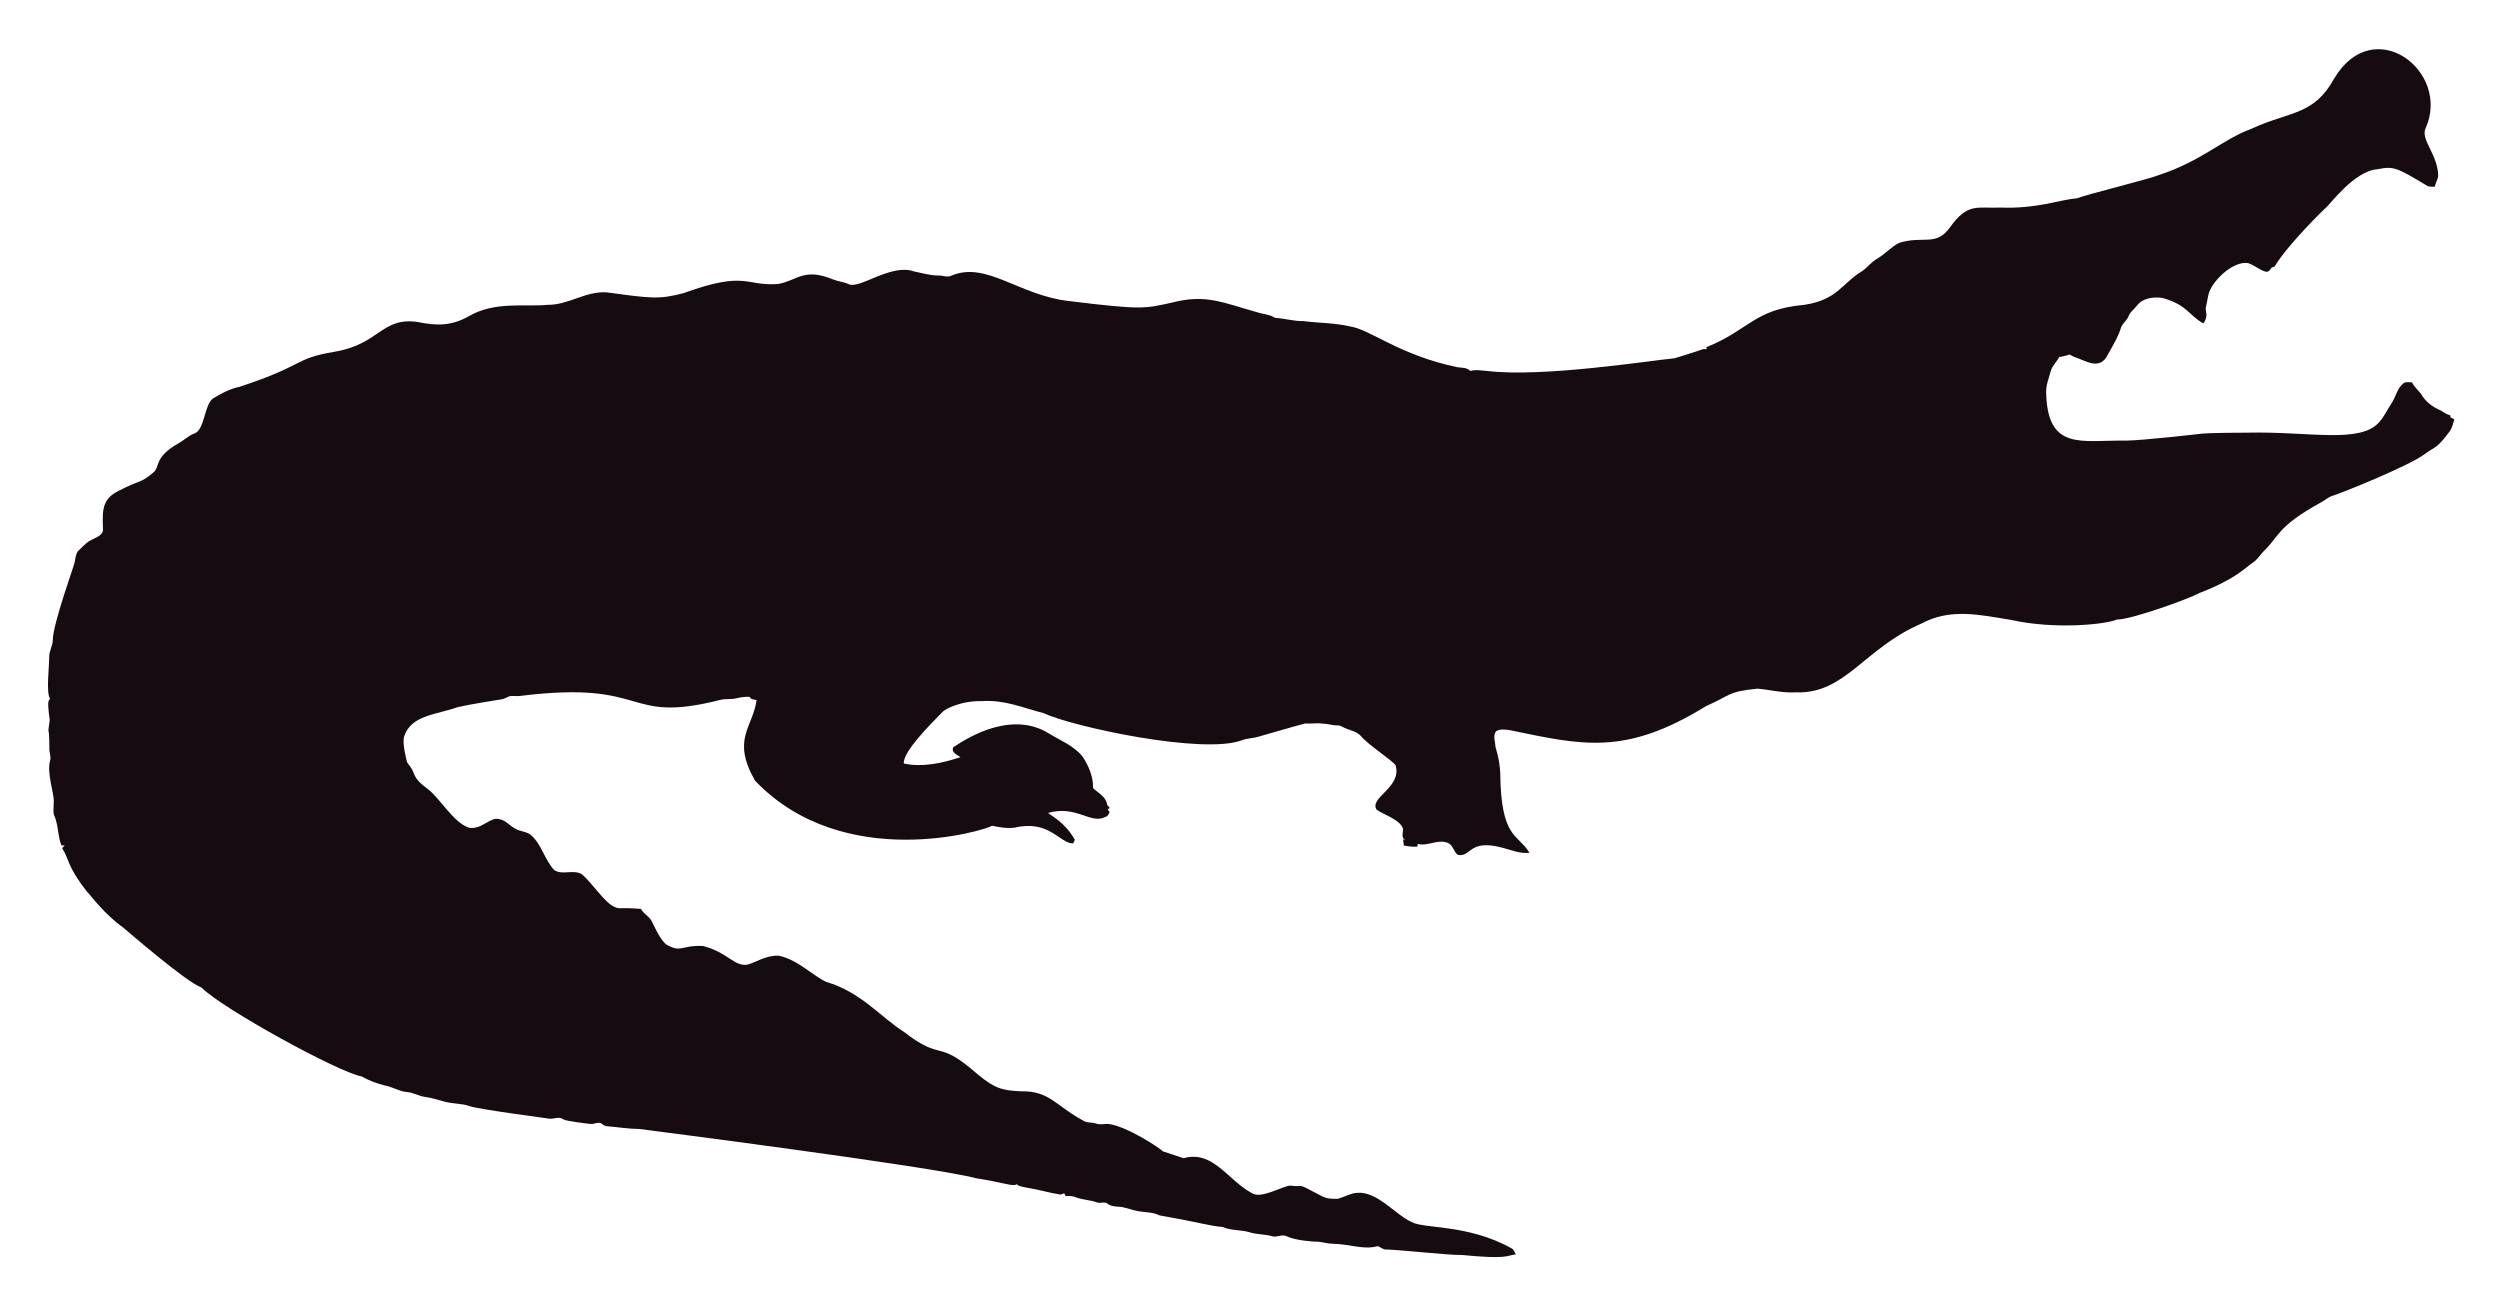
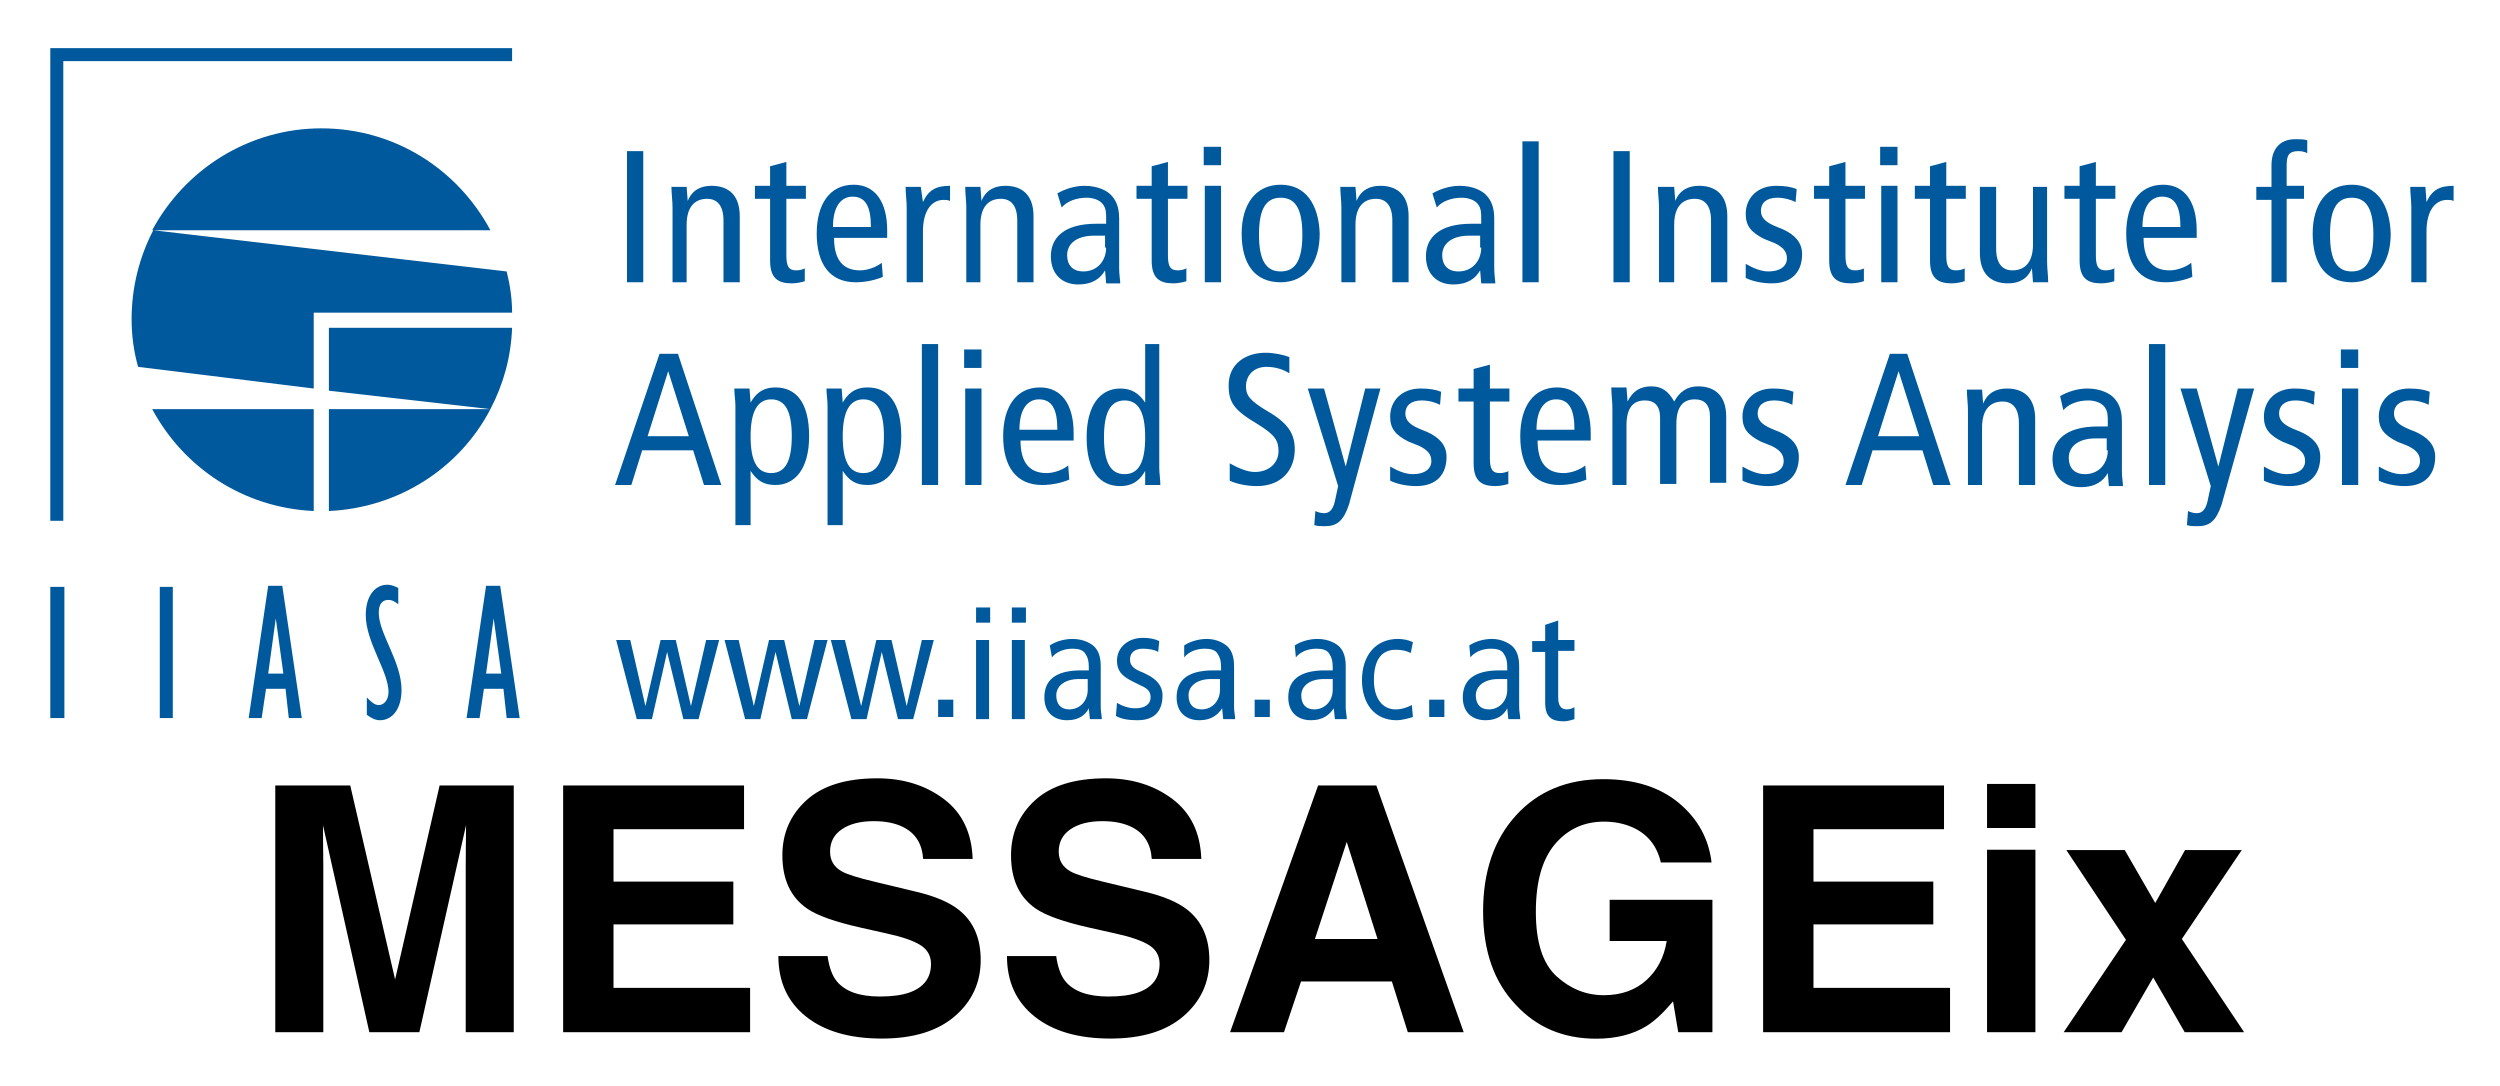
- <svg xmlns="http://www.w3.org/2000/svg" role="img" viewBox="-18.65 -23.65 2659.80 1387.30">
-   <path fill="#160B10" d="M2562.057 112.664c-5.93 12.226 13.089 27.649 13.408 51.328-.967 3.791-2.837 7.289-3.816 11.093-2.417-.267-4.923.089-7.226-.636-33.512-20.05-36.245-21.483-53.631-18.038-24.88 1.775-51.012 38.147-54.547 40.579-1 .685-40.963 39.485-54.967 62.993-1.056.331-2.086.661-3.078 1.005-1.45 2.188-3.295 5.317-6.386 4.363-6.755-1.794-12.047-7.022-18.687-9.083-14.172-2.325-33.569 14.577-40.185 28.126-2.76 5.432-2.862 11.614-4.401 17.415-2.078 5.918 3.558 9.203-2.964 18.611-15.758-8.651-16.89-19.671-43.645-27.108-9.541-1.323-21.002.025-27.146 8.345-2.9 3.956-7.454 6.64-8.994 11.487-1.705 4.223-5.788 6.857-7.569 10.978-3.219 10.775-9.274 20.417-14.705 30.186-7.484 15.043-21.458 7.113-29.639 3.893-3.549-1.501-7.378-2.404-10.482-4.745-3.613 1.31-7.378 2.124-11.131 2.799-2.9 5.19-7.62 9.362-9.184 15.252-1.972 7.442-5.139 14.807-4.771 22.656 1.426 62.435 37.744 50.23 84.657 50.985 18.427-.238 76.659-6.917 77.661-7.06 10.315-1.512 51.103-1.387 52.104-1.425 64.718-1.507 119.253 12.017 139.725-10.991 5.622-6.144 8.955-13.878 13.598-20.735 4.617-7.073 5.915-16.893 13.662-21.562 2.519-.687 5.19-.305 7.81-.242 2.481 5.406 7.582 8.854 10.609 13.891 4.503 7.467 12.047 12.632 19.921 16.041 3.269 1.794 6.144 4.389 9.999 4.936.166.852.369 1.705.598 2.57 1.259.611 2.519 1.208 3.854 1.819-1.196 4.325-2.073 8.854-4.681 12.606-14.981 20.134-15.737 16.079-26.561 24.297-16.513 12.73-90.704 42.38-97.937 44.421-4.63 1.259-8.078 4.719-12.199 6.907-47.689 26.034-44.914 36.755-61.276 51.99-3.969 4.096-6.856 9.273-11.754 12.403-6.886 4.248-16.845 16.908-56.76 32.26-10.994 6.222-73.381 28.559-87.544 28.177-12.182 5.289-66.295 10.873-113.113.394-34.047-5.52-64.247-12.539-95.05 3.905-61.045 26.219-81.054 75.205-133.67 73.195-13.739.903-27.159-2.684-40.745-3.943-32.756 3.396-26.951 6.432-54.687 18.547-86.536 53.421-132.198 41.426-208.888 25.607-4.859-.636-10.304-1.616-14.68 1.259-3.511 4.999-.687 11.232-.509 16.804 2.76 8.879 4.605 18.076 5.037 27.388.678 70.703 18.876 64.615 31.064 85.038-10.38 1.31-20.137-3.346-30.008-5.724-35.054-8.942-31.959 10.974-46.367 7.887-4.376-3.651-5.076-10.864-10.94-12.886-10.482-3.893-20.875 4.033-31.37 1.285-.165.725-.483 2.163-.649 2.875-4.834.432-9.592-.331-14.311-1.196-.153-2.201-.407-4.401-.751-6.551.7.127 2.112.382 2.824.509-5.368-1.387-2.926-7.48-2.862-11.411-2.581-10.171-21.93-15.743-28.266-20.735-7.896-13.101 27.192-23.356 20.29-47.143-4.808-6.385-29.888-22.164-37.17-31.395-4.783-5.063-12.047-5.813-18.013-8.815-1.972-.827-3.791-2.315-6.017-2.239-5.597.191-10.965-1.781-16.537-1.908-6.208-.878-12.441.318-18.661-.076-6.376 1.51-49.471 13.993-49.471 13.993-5.775 1.781-11.97 1.603-17.631 3.791-41.153 15.671-180.401-14.399-211.051-28.838-22.477-5.819-41.27-14.396-65.945-12.772-23.033-.496-39.521 9.215-41.101 11.08-14.156 14.382-42.805 43.009-41.597 55.297 9.881 2.049 27.067 4.244 60.297-6.755-3.6-2.633-10.164-4.859-7.683-10.52 30.91-20.96 69.478-34.528 101.385-14.896 12.454 7.683 26.879 13.128 36.241 24.907 6.449 9.897 11.461 21.384 11.08 33.43 5.483 5.19 14.184 9.464 14.96 17.771.954 1.132 1.883 2.239 2.9 3.371-.56.344-1.679 1.03-2.251 1.361.674 1.081 1.336 2.15 2.022 3.244-1.157 2.112-2.252 4.643-4.923 5.037-15.167 7.923-30.412-12.885-60.589-4.414 4.515 3.914 17.957 10.035 28.495 28.596-.623 1.285-1.221 2.582-1.781 3.893-14.581-.066-25.26-25.439-62.103-16.83-8.065 1.081-16.27-.28-24.119-2.048-5.689 4.616-157.704 51.097-252.241-47.919-25.462-44.516-2.105-56.742 1.616-85.776-2.646-.598-6.259-.445-7.429-3.447-4.834-.216-9.63.547-14.311 1.666-5.343 1.336-10.927.254-16.283 1.527-104.921 26.598-73.475-21.586-213.976-4.058-3.638.483-7.327-.471-10.927.267-2.722 1.043-5.203 2.786-8.129 3.244-1.005.139-35.568 5.632-46.749 8.332-23.248 8.245-49.669 8.494-57.027 31.013-2.544 7.127 2.495 25.23 2.659 26.23.509 2.748 2.964 4.529 4.274 6.907 5.125 7.002 1.576 10.814 17.186 22.287 13.483 9.569 27.903 36.42 44.764 41.877 13.652 2.389 22.508-11.842 32.107-9.146 7.022 1.107 11.334 7.276 17.415 10.317 5.356 3.193 12.365 2.633 17.033 7.162 11.029 10.189 14.018 26.078 24.284 36.878 8.765 5.47 19.972-.979 28.965 4.071 11.309 9.233 25.045 31.634 35.809 35.287 4.836 2.294 4.589-.02 27.477 1.832 2.226 4.796 7.327 7.085 10.253 11.347 2.611 3.387 8.633 20.294 16.715 26.574 16.075 9.185 15.426.491 38.875 1.488 26.056 6.667 32.977 21.713 46.774 19.997 8.688-1.942 19.833-10.206 33.646-9.68 20.419 4.043 37.013 21.857 50.896 27.986 36.199 10.4 58.502 37.92 82.062 52.817 43.011 33.213 34.403 6.396 79.034 45.566 18.208 15.125 26.246 17.04 45.986 17.936 30.318-.751 37.93 16.193 65.525 30.81 4.134 3.155 9.541 1.844 14.196 3.498 4.147 1.463 8.51.394 12.772.369 18.974 1.87 55.059 25.539 58.465 29.232 7.353 2.353 14.667 4.91 22.02 7.276 31.527-8.837 46.862 23.524 72.916 37.323 9.817 6.052 31.604-7.299 40.338-8.179 17.829 2.357 3.781-4.531 33.392 11.016 5.241 3.066 11.589 3.218 17.504 3.028 6.869-1.921 13.204-5.852 20.48-6.348 21.245-1.942 41.314 23.767 57.816 30.975 12.756 7.578 60.29 2.089 106.638 28.189 2.366 1.298 3.155 4.007 4.3 6.284-10.435 1.423-8.676 5.392-56.964.7-16.115.199-61.486-5.252-82.52-5.953-2.824-.572-4.91-3.04-7.772-3.397-15.269 4.072-27.792-2.198-48.492-2.671-5.546-.102-10.825-2.201-16.359-2.162-2.762-.015-21.848-1.008-32.323-6.004-4.758-1.972-9.668 1.654-14.476.293-7.747-2.315-16.003-1.781-23.737-4.121-9.541-3.104-20.277-1.692-29.41-5.865-12.12-.691-23.98-4.714-66.899-12.25-6.984-3.625-14.985-3.091-22.516-4.49-7.416-1.145-14.324-4.643-21.892-4.821-3.727-.204-7.632-.649-10.698-2.939-3.206-2.951-7.645-.127-11.334-1.539-7.531-2.798-15.774-2.646-23.203-5.712-3.282-1.298-6.844-1.17-10.278-1.081-.394-.763-1.183-2.264-1.577-3.015-1.285.636-2.608 1.119-3.982 1.45-12.263-1.87-24.131-5.674-36.394-7.467-3.46-.903-7.404-1.005-10.113-3.6-3.831 2.97-12.398-1.54-43.747-6.411-46.335-12.483-357.594-52.295-357.594-52.295-11.716-.14-23.317-2.023-34.982-3.015-2.442-.127-4.211-1.844-6.068-3.18-3.753-1.387-7.467 1.336-11.271.789-2.02-.195-26.027-2.946-28.838-4.923-4.592-3.587-10.278.216-15.367-.738-2.203-.387-74.203-9.818-84.135-13.242-8.243-2.989-17.224-2.379-25.658-4.529-7.162-1.895-14.209-4.274-21.574-5.254-6.92-.878-13.001-4.923-20.035-5.266-8.319-.878-15.443-5.826-23.648-7.073-8.256-2.252-16.448-5.037-23.775-9.49-23.552-3.584-149.518-72.739-170.649-94.63-16.013-5.37-81.914-62.745-82.914-63.439-21.039-15.096-34.147-33.758-38.964-38.595-21.778-27.726-18.854-34.892-26.396-46.215.916-1.018 1.832-2.01 2.748-3.015-1.145.038-2.29.076-3.435.14-3.651-8.676-3.18-18.28-6.042-27.172-2.062-7.913-2.975-1.701-2.175-19.526.634-7.664-7.675-30.697-3.931-43.518 1.348-4.16-.814-8.281-.751-12.454.068-28.882-2.418-11.02.394-30.657-3.041-22.85-1.09-20.042.305-22.719-4.294-7.378-.844-32.606-.89-44.586-.025-6.246 3.714-11.741 3.867-17.962 0-16.859 22.775-79.378 23.076-82.113 1.056-4.198 1.043-9.032 3.778-12.568 4.338-3.74 7.874-8.485 13.052-11.169 4.745-2.913 11.411-4.172 13.471-10.088.043-16.362-3.503-32.575 15.532-42.157 25.219-13.344 23.115-7.424 38.34-20.379 6.931-5.754.059-15.764 26.434-30.772 5.915-3.129 10.622-8.281 17.046-10.507 11.015-3.661 10.497-31.892 20.099-37.437 8.612-5.33 17.796-10.113 27.795-12.148 71.433-23.584 56.818-29.805 100.939-37.31 48.019-7.907 49.805-36.895 88.244-31.777 19.858 4.163 35.994 4.605 54.61-5.953 27.665-16.35 60.97-9.859 83.919-12.212 22.172.42 41.279-15.29 63.693-13.191 46.138 6.272 54.878 7.691 80.993.738 67.442-24.31 65.094-7.128 100.634-9.706 20.946-3.875 27.233-17.596 58.388-4.91 5.368 2.188 11.283 2.595 16.575 5.025 11.553 5.818 45.215-22.204 69.43-13.535 8.676 1.717 17.262 4.401 26.205 4.401 4.49-.216 9.083 2.252 13.446.293 37.015-16.156 72.304 20.872 125.096 26.815 80.305 9.923 81.3 7.845 110.289 1.603 36.266-9.336 54.189.413 92.111 10.902 5.775 1.717 12.11 1.984 17.237 5.47 10.075.458 19.844 3.638 29.983 3.396 16.588 2.163 33.506 1.819 49.853 5.686 21.982 3.418 52.115 30.498 114.347 43.441 4.681.572 9.999.28 13.586 3.956 5.864-1.844 12.047-.267 18.038-.025 59.148 7.176 174.934-11.359 199.106-13.471 9.82-3.218 19.819-5.966 29.576-9.452 1.488-.674 3.155-.356 4.758-.229-.115-.522-.356-1.577-.483-2.099 45.944-18.548 50.589-40.213 103.827-45.057 35.891-5.17 40.645-23.282 61.836-35.809 5.712-3.969 9.897-9.808 16.028-13.281 8.408-4.872 14.82-12.555 23.559-16.931 25.605-7.944 38.867 4.305 53.847-16.257 19.089-26.933 29.276-20.168 53.605-21.256 38.819 1.522 63.061-8.345 81.948-9.935 11.484-4.495 77.877-20.69 87.061-24.742 45.297-14.857 67.746-37.884 97.505-48.848 42.187-19.404 67.008-14.225 88.74-53.694 41.891-70.568 124.443-7.946 97.366 52.7z" />
+ <svg xmlns="http://www.w3.org/2000/svg" role="img" viewBox="-2.94 -2.94 230.62 100.12">
+   <path fill="#00599D" d="M83.6 61.6H85v1.6h-1.4v-1.6zm29.2 1.6h1.4v-1.6h-1.4v1.6zm16.1 0h1.4v-1.6h-1.4v1.6zm-66.7-7.1l-1.4 6.1-1.4-6.1H58l-1.4 6.1-1.4-6.1h-1.3l1.9 7.3h1.4l1.4-6.2 1.5 6.2h1.4l1.9-7.3h-1.2zm10 0l-1.4 6.1-1.4-6.1H68l-1.4 6.1-1.4-6.1h-1.3l1.9 7.3h1.4l1.4-6.2 1.5 6.2h1.4l1.9-7.3h-1.2zm9.9 0l-1.4 6.1-1.4-6.1h-1.4l-1.4 6.1-1.5-6.1h-1.3l1.9 7.3H77l1.4-6.2 1.5 6.2h1.4l1.9-7.3h-1.1zm5 0h1.2v7.3h-1.2v-7.3zm0-3h1.3v1.4h-1.3v-1.4zm3.3 3h1.2v7.3h-1.2v-7.3zm0-3h1.3v1.4h-1.3v-1.4zm3.7 4.6c.4-.5 1.1-.8 1.9-.8.5 0 1 .1 1.2.5.2.3.3.6.3 1.2v.3h-.7c-2.5 0-3.4 1-3.4 2.5 0 1.4.9 2.1 2.1 2.1 1.1 0 1.7-.5 2-1.1l.1 1h1.1c0-.3-.1-.7-.1-1.1v-3.8c0-1-.3-1.5-.6-1.8-.2-.2-.9-.7-2-.7-.7 0-1.5.2-2.1.6l.2 1.1zm3.3 3c0 1-.7 1.8-1.7 1.8-.8 0-1.2-.5-1.2-1.3s.7-1.5 2.1-1.5h.8v1zm2.6 2.4c.5.3 1.2.4 2 .4 1.7 0 2.3-1 2.3-2.3 0-.9-.6-1.5-1.4-1.9l-.4-.2c-.8-.3-1.2-.6-1.2-1.2s.4-1 1.2-1c.5 0 1.1.1 1.4.3l.1-1c-.4-.2-.9-.3-1.5-.3-1.4 0-2.4.9-2.4 2.1 0 .9.4 1.4 1.4 1.9l.8.4c.7.3.9.6.9 1.1 0 .6-.5 1-1.4 1-.6 0-1.2-.2-1.7-.5l-.1 1.2zm6.3-5.4c.4-.5 1.1-.8 1.9-.8.5 0 1 .1 1.2.5.2.3.3.6.3 1.2v.3h-.7c-2.5 0-3.4 1-3.4 2.5 0 1.4.9 2.1 2.1 2.1 1.1 0 1.7-.5 2.1-1.1l.1 1h1.1c0-.3-.1-.7-.1-1.1v-3.8c0-1-.3-1.5-.6-1.8-.2-.2-.9-.7-1.9-.7-.7 0-1.5.2-2.1.6v1.1zm3.3 3c0 1-.7 1.8-1.7 1.8-.8 0-1.2-.5-1.2-1.3s.7-1.5 2.1-1.5h.8v1zm7-3c.4-.5 1.1-.8 1.9-.8.5 0 1 .1 1.2.5.2.3.3.6.3 1.2v.3h-.7c-2.5 0-3.4 1-3.4 2.5 0 1.4.9 2.1 2.1 2.1 1.1 0 1.7-.5 2.1-1.1l.1 1h1.1c0-.3-.1-.7-.1-1.1v-3.8c0-1-.3-1.5-.6-1.8-.2-.2-.9-.7-2-.7-.7 0-1.5.2-2.1.6l.1 1.1zm3.4 3c0 1-.7 1.8-1.7 1.8-.8 0-1.2-.5-1.2-1.3s.7-1.5 2.1-1.5h.8v1zm7.4-4.4c-.4-.2-.9-.3-1.4-.3-2 0-3.3 1.5-3.3 3.8 0 2.1 1.1 3.7 3.2 3.7.5 0 1.2-.2 1.5-.3l-.1-1.1c-.4.2-.9.4-1.5.4-1.2 0-2-1-2-2.7 0-2 .8-2.8 2-2.8.6 0 1 .1 1.4.3l.2-1zm5.3 1.4c.4-.5 1.1-.8 1.9-.8.5 0 1 .1 1.2.5.2.3.3.6.3 1.2v.3h-.7c-2.5 0-3.4 1-3.4 2.5 0 1.4.9 2.1 2.1 2.1 1.1 0 1.7-.5 2-1.1l.1 1h1.1c0-.3-.1-.7-.1-1.1v-3.8c0-1-.3-1.5-.6-1.8-.2-.2-.9-.7-1.9-.7-.7 0-1.5.2-2.1.6l.1 1.1zm3.4 3c0 1-.7 1.8-1.7 1.8-.8 0-1.2-.5-1.2-1.3s.7-1.5 2.1-1.5h.8v1zm6.2 1.6c-.2.1-.4.2-.7.2-.5 0-.8-.3-.8-1.1v-4.3h1.5v-1h-1.5v-1.8l-1.2.4v1.5h-1.2v1h1.2v4.7c0 1.3.6 1.7 1.7 1.7.3 0 .7-.1 1-.2v-1.1zM54.9 23.1h1.5V11h-1.5v12.1zm4 0h1.5v-5.3c0-1.6.7-2.4 1.9-2.4.9 0 1.5.6 1.5 2v5.7h1.5V17c0-1.9-1-2.8-2.6-2.8-1 0-1.8.4-2.2 1.4l-.1-1.3H59c0 .6.1 1.3.1 1.9v6.9zm12.5-1.3c-.3.1-.5.2-.9.2-.7 0-.9-.4-.9-1.4v-5.2h1.8v-1.2h-1.8V12l-1.5.4v1.8h-1.4v1.2h1.4v5.7c0 1.6.7 2.1 2 2.1.4 0 .9-.1 1.2-.2v-1.2zm7.5-2.7v-.8c0-2.6-1.1-4.2-3.1-4.2-2.2 0-3.4 1.8-3.4 4.5 0 2.8 1.2 4.5 3.6 4.5.9 0 1.8-.2 2.5-.5l-.1-1.3c-.5.4-1.3.7-2 .7-1.6 0-2.4-1-2.4-3h4.9zm-5-1.1c0-2.1.9-2.8 1.8-2.8 1.2 0 1.7.9 1.7 2.8h-3.5zm6.8 5.1h1.5v-4.7c0-1.9.8-2.9 1.9-2.9.2 0 .4 0 .6.1v-1.4c-1.3 0-2 .4-2.5 1.5l-.2-1.4h-1.4c0 .6.1 1.3.1 1.9v6.9zm5.3 0h1.5v-5.3c0-1.6.7-2.4 1.9-2.4.9 0 1.5.6 1.5 2v5.7h1.5V17c0-1.9-1-2.8-2.6-2.8-1 0-1.8.4-2.2 1.4l-.1-1.3h-1.4c0 .6.1 1.3.1 1.9v6.9zm9-6.9c.5-.6 1.4-.9 2.3-.9.6 0 1.2.2 1.5.6.3.4.3.8.3 1.4v.4h-.9c-3 0-4.2 1.3-4.2 3s1.1 2.6 2.5 2.6 2.1-.6 2.5-1.3l.1 1.2h1.3c0-.3-.1-.8-.1-1.4v-4.6c0-1.2-.4-1.8-.8-2.2-.3-.3-1.1-.8-2.4-.8-.9 0-1.8.3-2.5.7l.4 1.3zm4.1 3.7c0 1.2-.8 2.2-2.1 2.2-1 0-1.5-.6-1.5-1.5 0-1 .8-1.8 2.5-1.8h1v1.1zm7.5 1.9c-.3.1-.5.2-.9.2-.7 0-.9-.4-.9-1.4v-5.2h1.8v-1.2h-1.8V12l-1.5.4v1.8h-1.4v1.2h1.4v5.7c0 1.6.7 2.1 2 2.1.4 0 .9-.1 1.2-.2v-1.2zm3.1-11.2h-1.6v1.7h1.6v-1.7zm-1.5 12.5h1.5v-8.9h-1.5v8.9zm7-9c-2.3 0-3.6 1.8-3.6 4.5 0 2.8 1.2 4.5 3.6 4.5 2.3 0 3.6-1.8 3.6-4.5-.1-2.7-1.3-4.5-3.6-4.5m0 8c-1.4 0-2-1.1-2-3.4s.6-3.4 2-3.4 2 1.1 2 3.4-.6 3.4-2 3.4m5.4 1h1.5v-5.3c0-1.6.7-2.4 1.9-2.4.9 0 1.5.6 1.5 2v5.7h1.5V17c0-1.9-1-2.8-2.6-2.8-1 0-1.8.4-2.2 1.4l-.1-1.3h-1.4c0 .6.1 1.3.1 1.9v6.9zm9-6.9c.5-.6 1.4-.9 2.3-.9.6 0 1.2.2 1.5.6.3.4.3.8.3 1.4v.4h-.9c-3 0-4.2 1.3-4.2 3s1.1 2.6 2.5 2.6 2.1-.6 2.5-1.3l.1 1.2h1.3c0-.3-.1-.8-.1-1.4v-4.6c0-1.2-.4-1.8-.8-2.2-.3-.3-1.1-.8-2.4-.8-.9 0-1.8.3-2.5.7l.4 1.3zm4.1 3.7c0 1.2-.8 2.2-2.1 2.2-1 0-1.5-.6-1.5-1.5 0-1 .8-1.8 2.5-1.8h1v1.1zm3.8 3.2h1.5v-13h-1.5v13zm8.4 0h1.5V11h-1.5v12.1zm4.1 0h1.5v-5.3c0-1.6.7-2.4 1.9-2.4.9 0 1.5.6 1.5 2v5.7h1.5V17c0-1.9-1-2.8-2.6-2.8-1 0-1.8.4-2.2 1.4l-.1-1.3H150c0 .6.1 1.3.1 1.9v6.9zm8.1-.4c.6.3 1.5.5 2.4.5 2 0 2.8-1.2 2.8-2.7 0-1.1-.7-1.8-1.8-2.3l-.5-.2c-1-.4-1.5-.8-1.5-1.5s.5-1.2 1.5-1.2c.7 0 1.3.2 1.7.4l.1-1.2c-.5-.2-1.1-.3-1.9-.3-1.7 0-2.8 1.1-2.8 2.6 0 1.1.5 1.7 1.7 2.3l1 .4c.8.4 1.1.8 1.1 1.4 0 .7-.6 1.2-1.7 1.2-.7 0-1.4-.3-2.1-.7v1.3zm11-.9c-.3.1-.5.2-.9.2-.7 0-.9-.4-.9-1.4v-5.2h1.8v-1.2h-1.8V12l-1.5.4v1.8h-1.4v1.2h1.4v5.7c0 1.6.7 2.1 2 2.1.4 0 .9-.1 1.2-.2v-1.2zm3-11.2h-1.6v1.7h1.6v-1.7zm-1.5 12.5h1.5v-8.9h-1.5v8.9zm7.8-1.3c-.3.1-.5.2-.9.2-.7 0-.9-.4-.9-1.4v-5.2h1.8v-1.2h-1.8V12l-1.5.4v1.8h-1.4v1.2h1.4v5.7c0 1.6.7 2.1 2 2.1.4 0 .9-.1 1.2-.2v-1.2zm7.7-7.5h-1.5v5.3c0 1.6-.7 2.4-1.9 2.4-.9 0-1.5-.6-1.5-2v-5.7h-1.5v6.1c0 1.9 1 2.8 2.6 2.8 1 0 1.8-.4 2.2-1.4l.1 1.3h1.4c0-.6-.1-1.3-.1-1.9v-6.9zm6.1 7.5c-.3.1-.5.2-.9.2-.7 0-.9-.4-.9-1.4v-5.2h1.8v-1.2h-1.8V12l-1.5.4v1.8h-1.4v1.2h1.4v5.7c0 1.6.7 2.1 2 2.1.4 0 .9-.1 1.2-.2v-1.2zm7.5-2.7v-.8c0-2.6-1.1-4.2-3.1-4.2-2.2 0-3.4 1.8-3.4 4.5 0 2.8 1.2 4.5 3.6 4.5.9 0 1.8-.2 2.5-.5l-.1-1.3c-.5.4-1.3.7-2 .7-1.6 0-2.4-1-2.4-3h4.9zm-5-1.1c0-2.1.9-2.8 1.8-2.8 1.2 0 1.7.9 1.7 2.8h-3.5zm11.8 5.1h1.5v-7.7h1.6v-1.2H208v-1.9c0-.9.2-1.3 1.1-1.3.3 0 .7.1.8.2V10c-.3-.1-.7-.1-1.1-.1-1.5 0-2.2 1-2.2 2.4v2h-1.4v1.2h1.4v7.6zm7.5-9c-2.3 0-3.6 1.8-3.6 4.5 0 2.8 1.2 4.5 3.6 4.5 2.3 0 3.6-1.8 3.6-4.5-.1-2.7-1.3-4.5-3.6-4.5m0 8c-1.4 0-2-1.1-2-3.4s.6-3.4 2-3.4 2 1.1 2 3.4-.6 3.4-2 3.4m5.4 1h1.5v-4.7c0-1.9.8-2.9 1.9-2.9.2 0 .4 0 .6.1v-1.4c-1.3 0-2 .4-2.5 1.5l-.1-1.4h-1.4c0 .6.1 1.3.1 1.9v6.9zM57.9 29.7l-4.1 12.1h1.5l1-3.2H61l1 3.2h1.6l-4-12.1h-1.7zm-1.1 7.6l1.9-6 1.9 6h-3.8zm8 8.2h1.5v-5c.6.9 1.2 1.3 2.3 1.3 1.8 0 3.1-1.5 3.1-4.5 0-3.1-1.2-4.5-3.1-4.5-1.3 0-1.9.7-2.3 1.4l-.1-1.3h-1.4c0 .5.1 1.1.1 1.6v11zm3.4-4.8c-1.3 0-1.9-1.1-1.9-3.4 0-2.2.6-3.4 1.9-3.4 1.3 0 1.9 1.1 1.9 3.4s-.6 3.4-1.9 3.4m5.1 4.8h1.5v-5c.6.9 1.2 1.3 2.3 1.3 1.8 0 3.1-1.5 3.1-4.5 0-3.1-1.2-4.5-3.1-4.5-1.3 0-1.9.7-2.3 1.4l-.1-1.3h-1.4c0 .5.1 1.1.1 1.6v11zm3.4-4.8c-1.3 0-1.9-1.1-1.9-3.4 0-2.2.6-3.4 1.9-3.4 1.3 0 1.9 1.1 1.9 3.4s-.6 3.4-1.9 3.4m5.4 1.1h1.5v-13h-1.5v13zm5.5-12.5H86V31h1.6v-1.7zm-1.5 12.5h1.5v-8.9h-1.5v8.9zm10-4V37c0-2.6-1.1-4.2-3.1-4.2-2.2 0-3.4 1.8-3.4 4.5 0 2.8 1.2 4.5 3.6 4.5.9 0 1.8-.2 2.5-.5l-.1-1.3c-.5.4-1.3.7-2 .7-1.6 0-2.4-1-2.4-3h4.9zm-5-1.1c0-2.1.9-2.8 1.8-2.8 1.2 0 1.7.9 1.7 2.8h-3.5zm13.1-7.9h-1.5v5.4c-.6-.9-1.3-1.3-2.3-1.3-1.8 0-3.1 1.5-3.1 4.5 0 3.1 1.2 4.5 3.1 4.5 1.3 0 1.9-.7 2.3-1.4v1.3h1.4c0-.5-.1-1.1-.1-1.6V28.8zm-3.4 5.2c1.3 0 1.9 1.1 1.9 3.4s-.6 3.4-1.9 3.4c-1.3 0-1.9-1.1-1.9-3.4s.6-3.4 1.9-3.4m15.2-4c-.5-.2-1.4-.4-2.2-.4-1.8 0-3.4 1-3.4 3 0 1.6.5 2.3 2.7 3.6 1.6 1 1.9 1.5 1.9 2.5s-.8 1.9-2.2 1.9c-.7 0-1.6-.4-2.3-.8v1.6c.6.3 1.6.5 2.5.5 2.3 0 3.5-1.5 3.5-3.4 0-1.4-.6-2.4-2.5-3.5-1.7-1-2-1.5-2-2.3 0-1 .7-1.8 1.9-1.8.7 0 1.5.2 2.1.6V30zm8.4 2.9H123l-1.8 7.2-2-7.2h-1.5l2.8 9-.3 1.4c-.2.9-.6 1.1-1 1.1-.3 0-.6-.1-.8-.2l-.1 1.3c.3.1.6.1 1 .1 1.1 0 1.7-.5 2.2-2l2.9-10.7zm.9 8.5c.6.3 1.5.5 2.4.5 2 0 2.8-1.2 2.8-2.7 0-1.1-.7-1.8-1.8-2.3l-.5-.2c-1-.4-1.5-.8-1.5-1.5s.5-1.2 1.5-1.2c.7 0 1.3.2 1.7.4l.1-1.2c-.5-.2-1.1-.3-1.9-.3-1.7 0-2.8 1.1-2.8 2.6 0 1.1.5 1.7 1.7 2.3l1 .4c.8.4 1.1.8 1.1 1.4 0 .7-.6 1.2-1.7 1.2-.7 0-1.4-.3-2.1-.7v1.3zm11-.9c-.3.1-.5.2-.9.2-.7 0-.9-.4-.9-1.4v-5.2h1.8v-1.2h-1.8v-2.2l-1.5.4v1.8h-1.4v1.2h1.4v5.7c0 1.6.7 2.1 2 2.1.4 0 .9-.1 1.2-.2v-1.2zm7.5-2.7V37c0-2.6-1.1-4.2-3.1-4.2-2.2 0-3.4 1.8-3.4 4.5 0 2.8 1.2 4.5 3.6 4.5.9 0 1.8-.2 2.5-.5l-.1-1.3c-.5.4-1.3.7-2 .7-1.6 0-2.4-1-2.4-3h4.9zm-5-1.1c0-2.1.9-2.8 1.8-2.8 1.2 0 1.7.9 1.7 2.8h-3.5zm6.8 5.1h1.5v-5.5c0-1.6.6-2.3 1.7-2.3.9 0 1.4.5 1.4 1.6v6.1h1.5v-5.5c0-1.6.6-2.3 1.7-2.3.9 0 1.4.5 1.4 1.6v6.1h1.5v-6.1c0-1.9-1-2.8-2.6-2.8-1 0-1.7.5-2.2 1.4-.5-.9-1.1-1.4-2.1-1.4s-1.7.4-2.2 1.4l-.1-1.3h-1.4c0 .6.1 1.3.1 1.9v7.1zm12.2-.4c.6.3 1.5.5 2.4.5 2 0 2.8-1.2 2.8-2.7 0-1.1-.7-1.8-1.8-2.3l-.5-.2c-1-.4-1.5-.8-1.5-1.5s.5-1.2 1.5-1.2c.7 0 1.3.2 1.7.4l.1-1.2c-.5-.2-1.1-.3-1.9-.3-1.7 0-2.8 1.1-2.8 2.6 0 1.1.5 1.7 1.7 2.3l1 .4c.8.4 1.1.8 1.1 1.4 0 .7-.6 1.2-1.7 1.2-.7 0-1.4-.3-2.1-.7v1.3zm13.6-11.7l-4.1 12.1h1.5l1-3.2h4.6l1 3.2h1.6l-4-12.1h-1.6zm-1.1 7.6l1.9-6 1.9 6h-3.8zm8.1 4.5h1.5v-5.3c0-1.6.7-2.4 1.9-2.4.9 0 1.5.6 1.5 2v5.7h1.5v-6.1c0-1.9-1-2.8-2.6-2.8-1 0-1.8.4-2.2 1.4l-.1-1.3h-1.4c0 .6.1 1.3.1 1.9v6.9zm9-6.9c.5-.6 1.4-.9 2.3-.9.6 0 1.2.2 1.5.6.3.4.3.8.3 1.4v.4h-.9c-3 0-4.2 1.3-4.2 3s1.1 2.6 2.6 2.6c1.4 0 2.1-.6 2.5-1.3l.1 1.2h1.3c0-.3-.1-.8-.1-1.4v-4.6c0-1.2-.4-1.8-.8-2.2-.3-.3-1.1-.8-2.4-.8-.9 0-1.8.3-2.5.7l.3 1.3zm4.1 3.7c0 1.2-.8 2.2-2.1 2.2-1 0-1.5-.6-1.5-1.5 0-1 .8-1.8 2.5-1.8h1v1.1zm3.8 3.2h1.5v-13h-1.5v13zm9.7-8.9h-1.5l-1.8 7.2-2-7.2h-1.5l2.8 9-.3 1.4c-.2.9-.6 1.1-1 1.1-.3 0-.6-.1-.8-.2l-.1 1.3c.3.1.6.1 1 .1 1.1 0 1.7-.5 2.2-2l3-10.7zm.9 8.5c.6.3 1.5.5 2.4.5 2 0 2.8-1.2 2.8-2.7 0-1.1-.7-1.8-1.8-2.3l-.5-.2c-1-.4-1.5-.8-1.5-1.5s.5-1.2 1.5-1.2c.7 0 1.3.2 1.7.4l.1-1.2c-.5-.2-1.1-.3-1.9-.3-1.7 0-2.8 1.1-2.8 2.6 0 1.1.5 1.7 1.7 2.3l1 .4c.8.4 1.1.8 1.1 1.4 0 .7-.6 1.2-1.7 1.2-.7 0-1.4-.3-2.1-.7v1.3zm8.7-12.1H213V31h1.6v-1.7zm-1.5 12.5h1.5v-8.9h-1.5v8.9zm3.4-.4c.6.3 1.5.5 2.4.5 2 0 2.8-1.2 2.8-2.7 0-1.1-.7-1.8-1.8-2.3l-.5-.2c-1-.4-1.5-.8-1.5-1.5s.5-1.2 1.5-1.2c.7 0 1.3.2 1.7.4l.1-1.2c-.5-.2-1.1-.3-1.9-.3-1.7 0-2.8 1.1-2.8 2.6 0 1.1.5 1.7 1.7 2.3l1 .4c.8.4 1.1.8 1.1 1.4 0 .7-.6 1.2-1.7 1.2-.7 0-1.4-.3-2.1-.7v1.3zM26.7 8.9c6.8 0 12.6 3.8 15.6 9.4H11.1c3-5.6 8.9-9.4 15.6-9.4m17.6 17c0-1.3-.2-2.6-.5-3.8l-32.6-3.8c-1.3 2.5-2 5.3-2 8.2 0 1.5.2 3 .6 4.4l16.2 2v-7h18.3zm-33.2 8.9c2.9 5.4 8.4 9.1 14.9 9.4v-9.4H11.1zm31.2 0c1.2-2.3 1.9-4.8 2-7.5H27.4v5.8l14.9 1.7zm0 0H27.4v9.4c6.5-.3 12.1-4 14.9-9.4M2.9 2.7h41.4V1.5H1.7v43.6h1.2V2.7zM1.7 63.3H3V51.2H1.7v12.1zm10.1 0H13V51.2h-1.2v12.1zm8.2 0h1.2l.4-2.7h1.8l.3 2.7h1.2l-1.8-12.2h-1.3L20 63.3zm1.8-4.1l.7-5.1.7 5.1h-1.4zm9.1 3.8c.4.3.8.5 1.2.5 1.2 0 2-1.1 2-2.8 0-2.6-2.1-5.2-2.1-7.1 0-.8.3-1.2.9-1.2.3 0 .5.1.9.4v-1.5c-.4-.2-.7-.3-1-.3-1.2 0-2 1.1-2 2.8 0 2.5 2.1 5.2 2.1 7.1 0 .7-.4 1.2-.9 1.2-.4 0-.7-.3-1.1-.7V63zm9.2.3h1.2l.4-2.7h1.8l.3 2.7H45l-1.8-12.2h-1.3l-1.8 12.2zm1.8-4.1l.7-5.1.7 5.1h-1.4z" />
+   <path d="M37.613 69.52L33.507 87.415l-4.137-17.895h-6.917v22.757h4.431V76.884c0-.444-.004-1.063-.018-1.862-.009-.795-.013-1.41-.013-1.844l4.277 19.099h4.615l4.308-19.099c0 .435-.004 1.05-.018 1.844-.009.799-.013 1.418-.013 1.862v15.392h4.431V69.52zm28.084 4.031v-4.031h-16.688v22.757H66.255v-4.088H53.655v-5.854h11.053l0-3.952H53.656v-4.831zm-8.23-4.031zm15.932 15.735h-4.536c0 2.367.848 4.225 2.547 5.577 1.7 1.357 4.027 2.033 6.991 2.033 2.903 0 5.151-.689 6.741-2.064 1.59-1.37 2.385-3.1 2.385-5.178 0-2.029-.676-3.579-2.038-4.646-.874-.689-2.169-1.243-3.891-1.651l-3.922-.944c-1.511-.36-2.499-.672-2.964-.94-.72-.404-1.08-1.01-1.08-1.822 0-.887.364-1.577 1.098-2.068.729-.496 1.708-.742 2.934-.742 1.102 0 2.02.189 2.762.571 1.111.575 1.708 1.55 1.792 2.916h4.567c-.079-2.415-.966-4.26-2.661-5.533-1.695-1.269-3.737-1.906-6.135-1.906-2.872 0-5.05.672-6.535 2.02-1.48 1.353-2.222 3.043-2.222 5.081 0 2.235.769 3.878 2.301 4.927.905.628 2.543 1.208 4.91 1.743l2.407.54c1.414.307 2.446.663 3.105 1.067.659.408.988.992.988 1.743 0 1.287-.663 2.165-1.989 2.639-.703.246-1.612.369-2.736.369-1.871 0-3.193-.466-3.966-1.405-.422-.514-.707-1.291-.852-2.328zm4.62-16.429zm16.473 16.429h-4.541c0 2.367.852 4.225 2.547 5.577 1.7 1.357 4.031 2.033 6.996 2.033 2.903 0 5.147-.689 6.737-2.064 1.594-1.37 2.389-3.1 2.389-5.178 0-2.029-.681-3.579-2.038-4.646-.878-.689-2.174-1.243-3.891-1.651l-3.922-.944c-1.515-.36-2.503-.672-2.964-.94-.72-.404-1.08-1.01-1.08-1.822 0-.887.364-1.577 1.093-2.068.733-.496 1.708-.742 2.934-.742 1.102 0 2.024.189 2.762.571 1.115.575 1.708 1.55 1.792 2.916h4.572c-.083-2.415-.971-4.26-2.666-5.533-1.691-1.269-3.737-1.906-6.135-1.906-2.872 0-5.05.672-6.53 2.02-1.484 1.353-2.222 3.043-2.222 5.081 0 2.235.764 3.878 2.297 4.927.909.628 2.543 1.208 4.91 1.743l2.411.54c1.41.307 2.442.663 3.1 1.067.659.408.988.992.988 1.743 0 1.287-.663 2.165-1.989 2.639-.698.246-1.612.369-2.732.369-1.875 0-3.197-.466-3.97-1.405-.422-.514-.703-1.291-.848-2.328zm4.615-16.429zm19.252 14.852l2.934-8.954 2.841 8.954zm.294-14.158l-8.12 22.757h4.971l1.572-4.677h8.383l1.467 4.677h5.156l-8.058-22.757zm2.652 0zm28.966 7.101h4.677c-.259-2.191-1.265-4.023-3.017-5.489-1.757-1.462-4.08-2.196-6.974-2.196-3.333 0-6.016 1.111-8.041 3.333-2.029 2.222-3.043 5.178-3.043 8.862 0 3.645 1.006 6.513 3.013 8.616 1.923 2.086 4.391 3.131 7.408 3.131 1.831 0 3.377-.386 4.633-1.155.729-.444 1.555-1.208 2.468-2.288l.479 2.841h3.153V80.064h-9.481v3.799h5.265c-.237 1.493-.865 2.701-1.884 3.623-1.019.918-2.328 1.379-3.922 1.379-1.625 0-3.078-.58-4.356-1.743-1.274-1.164-1.91-3.144-1.91-5.946 0-2.775.588-4.857 1.765-6.245 1.177-1.383 2.683-2.077 4.514-2.077.957 0 1.827.171 2.613.514 1.397.615 2.279 1.7 2.639 3.254zm-5.327-7.685zm31.448 4.615v-4.031h-16.688v22.757h17.245v-4.088l-12.599 0v-5.854h11.053v-3.952h-11.053v-4.831zm-8.23-4.031zm16.661 3.922V69.379h-4.462v4.062zm-4.462 2.007v16.828h4.462V75.448zm7.07 16.828h5.34l2.92-5.046 2.903 5.046h5.481l-5.744-8.599 5.524-8.199h-5.23l-2.749 4.879-2.811-4.879h-5.388l5.498 8.278z" />
</svg>
